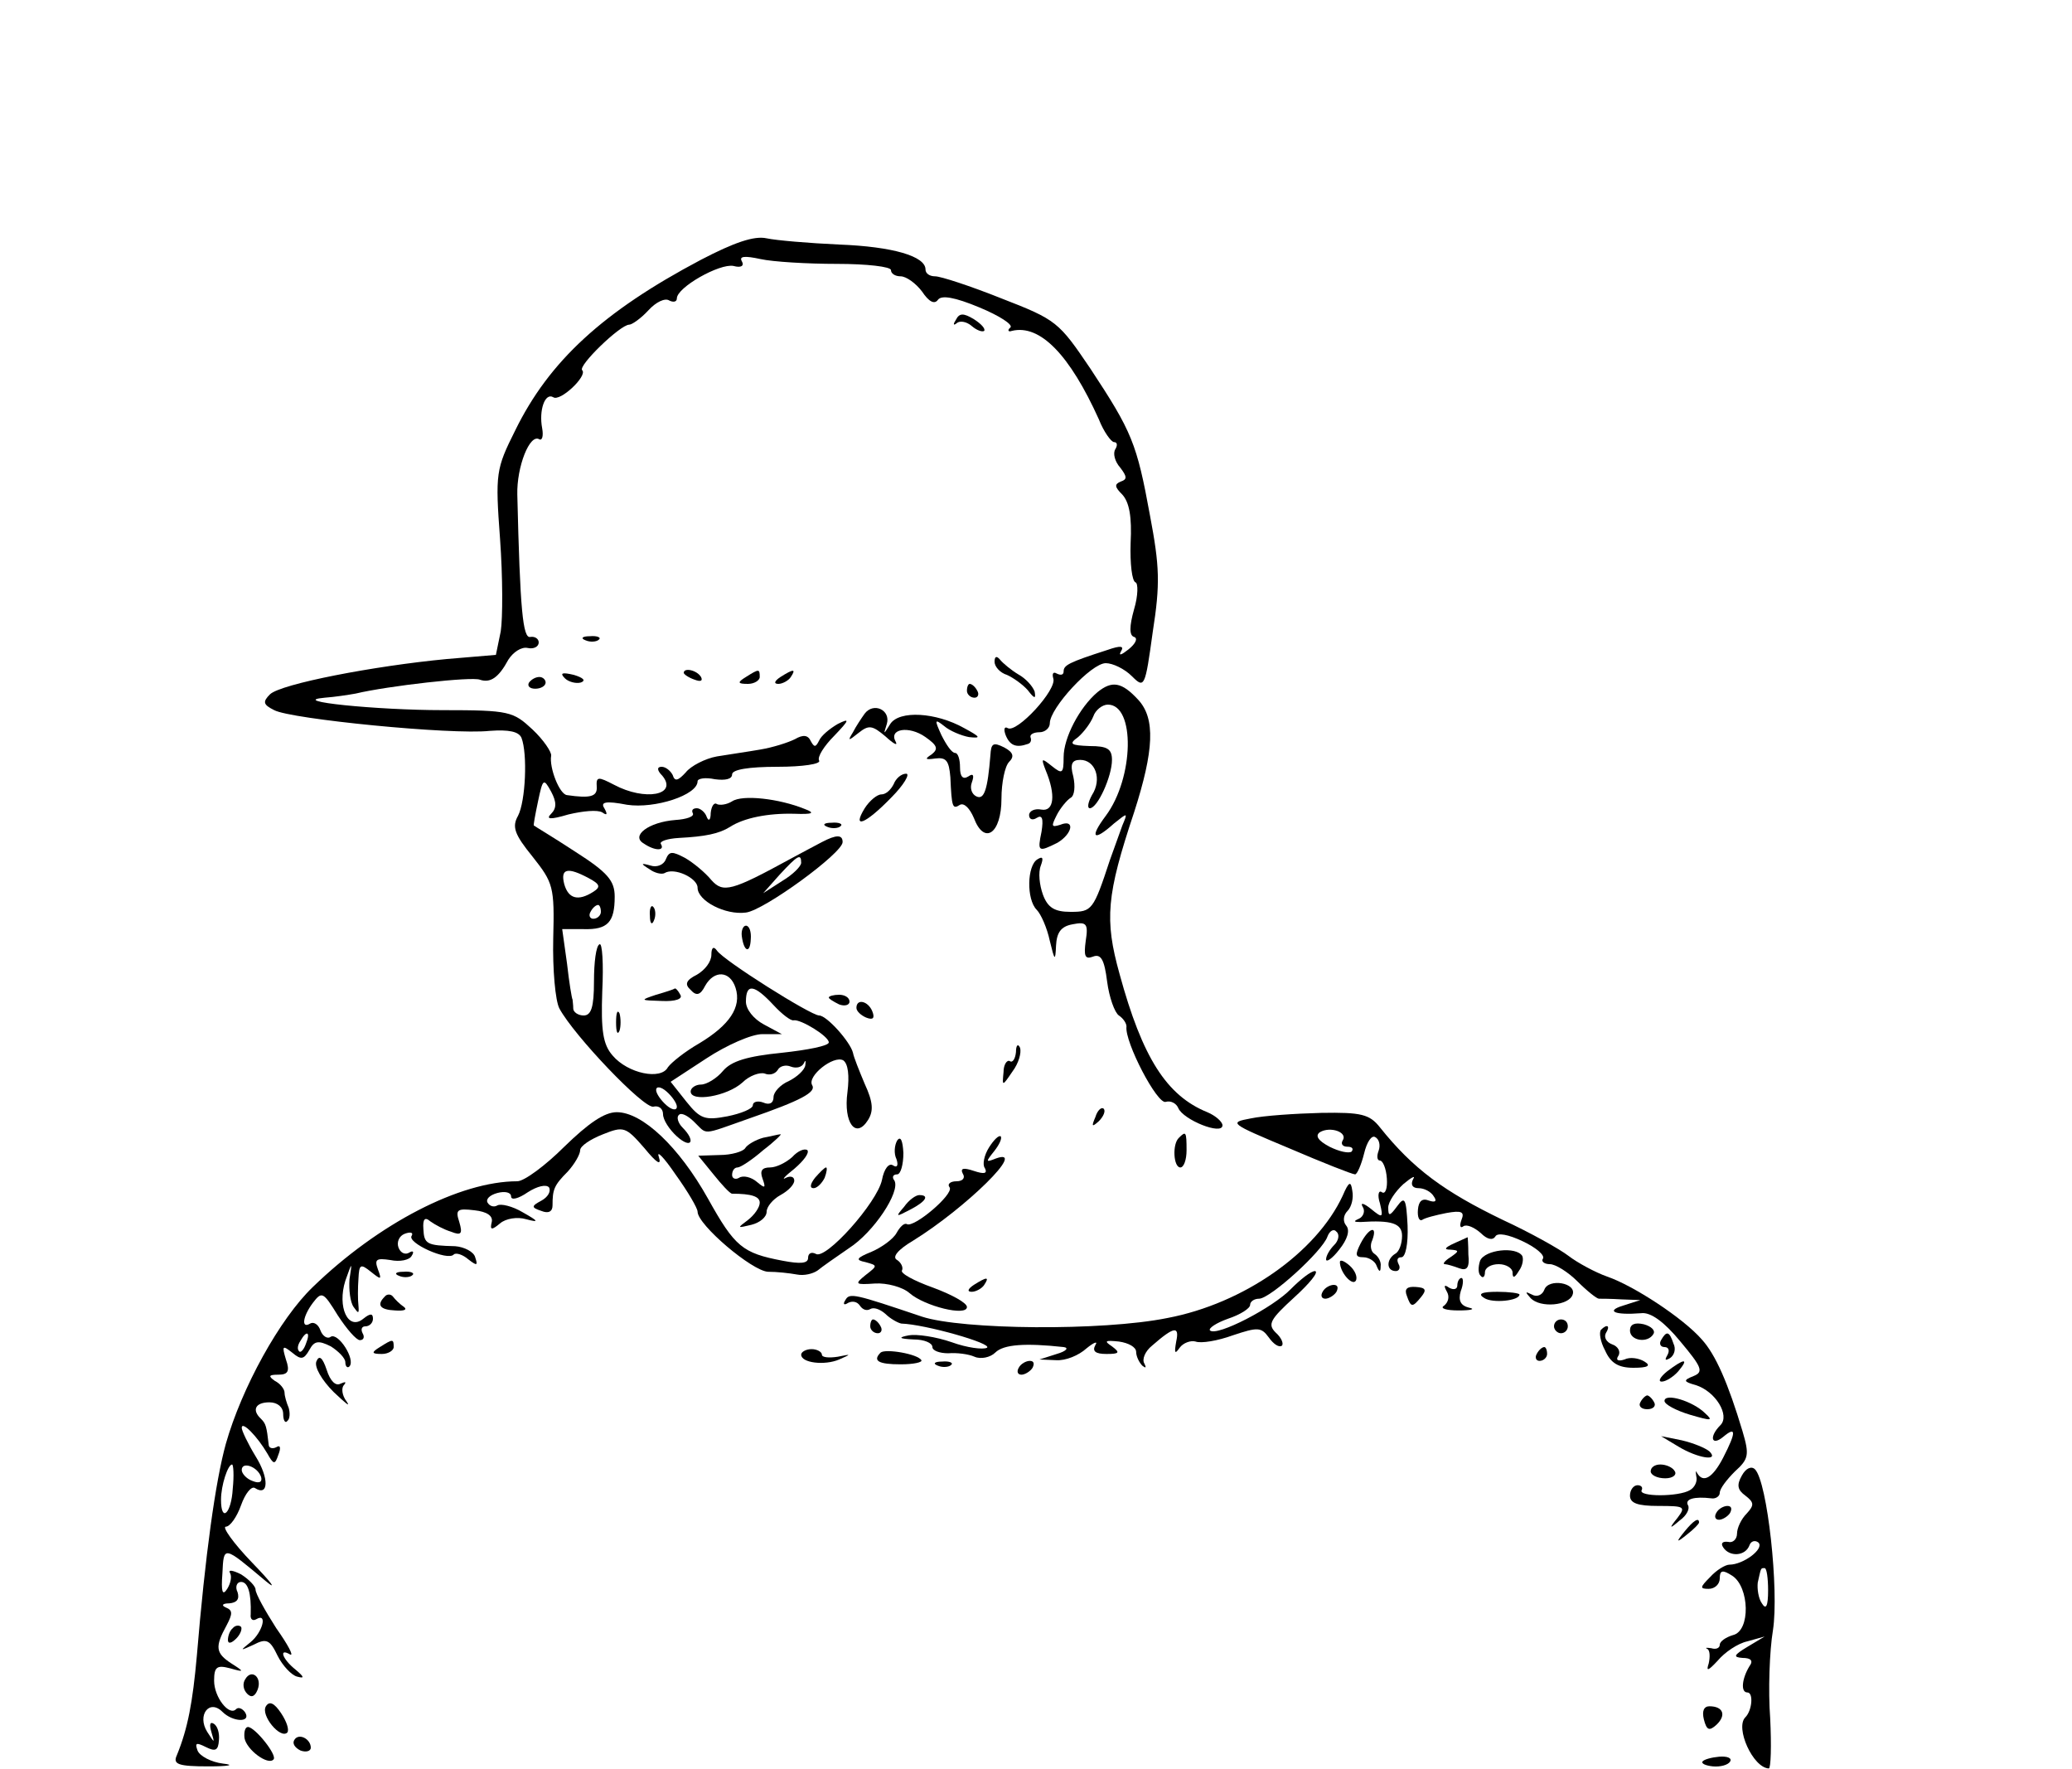
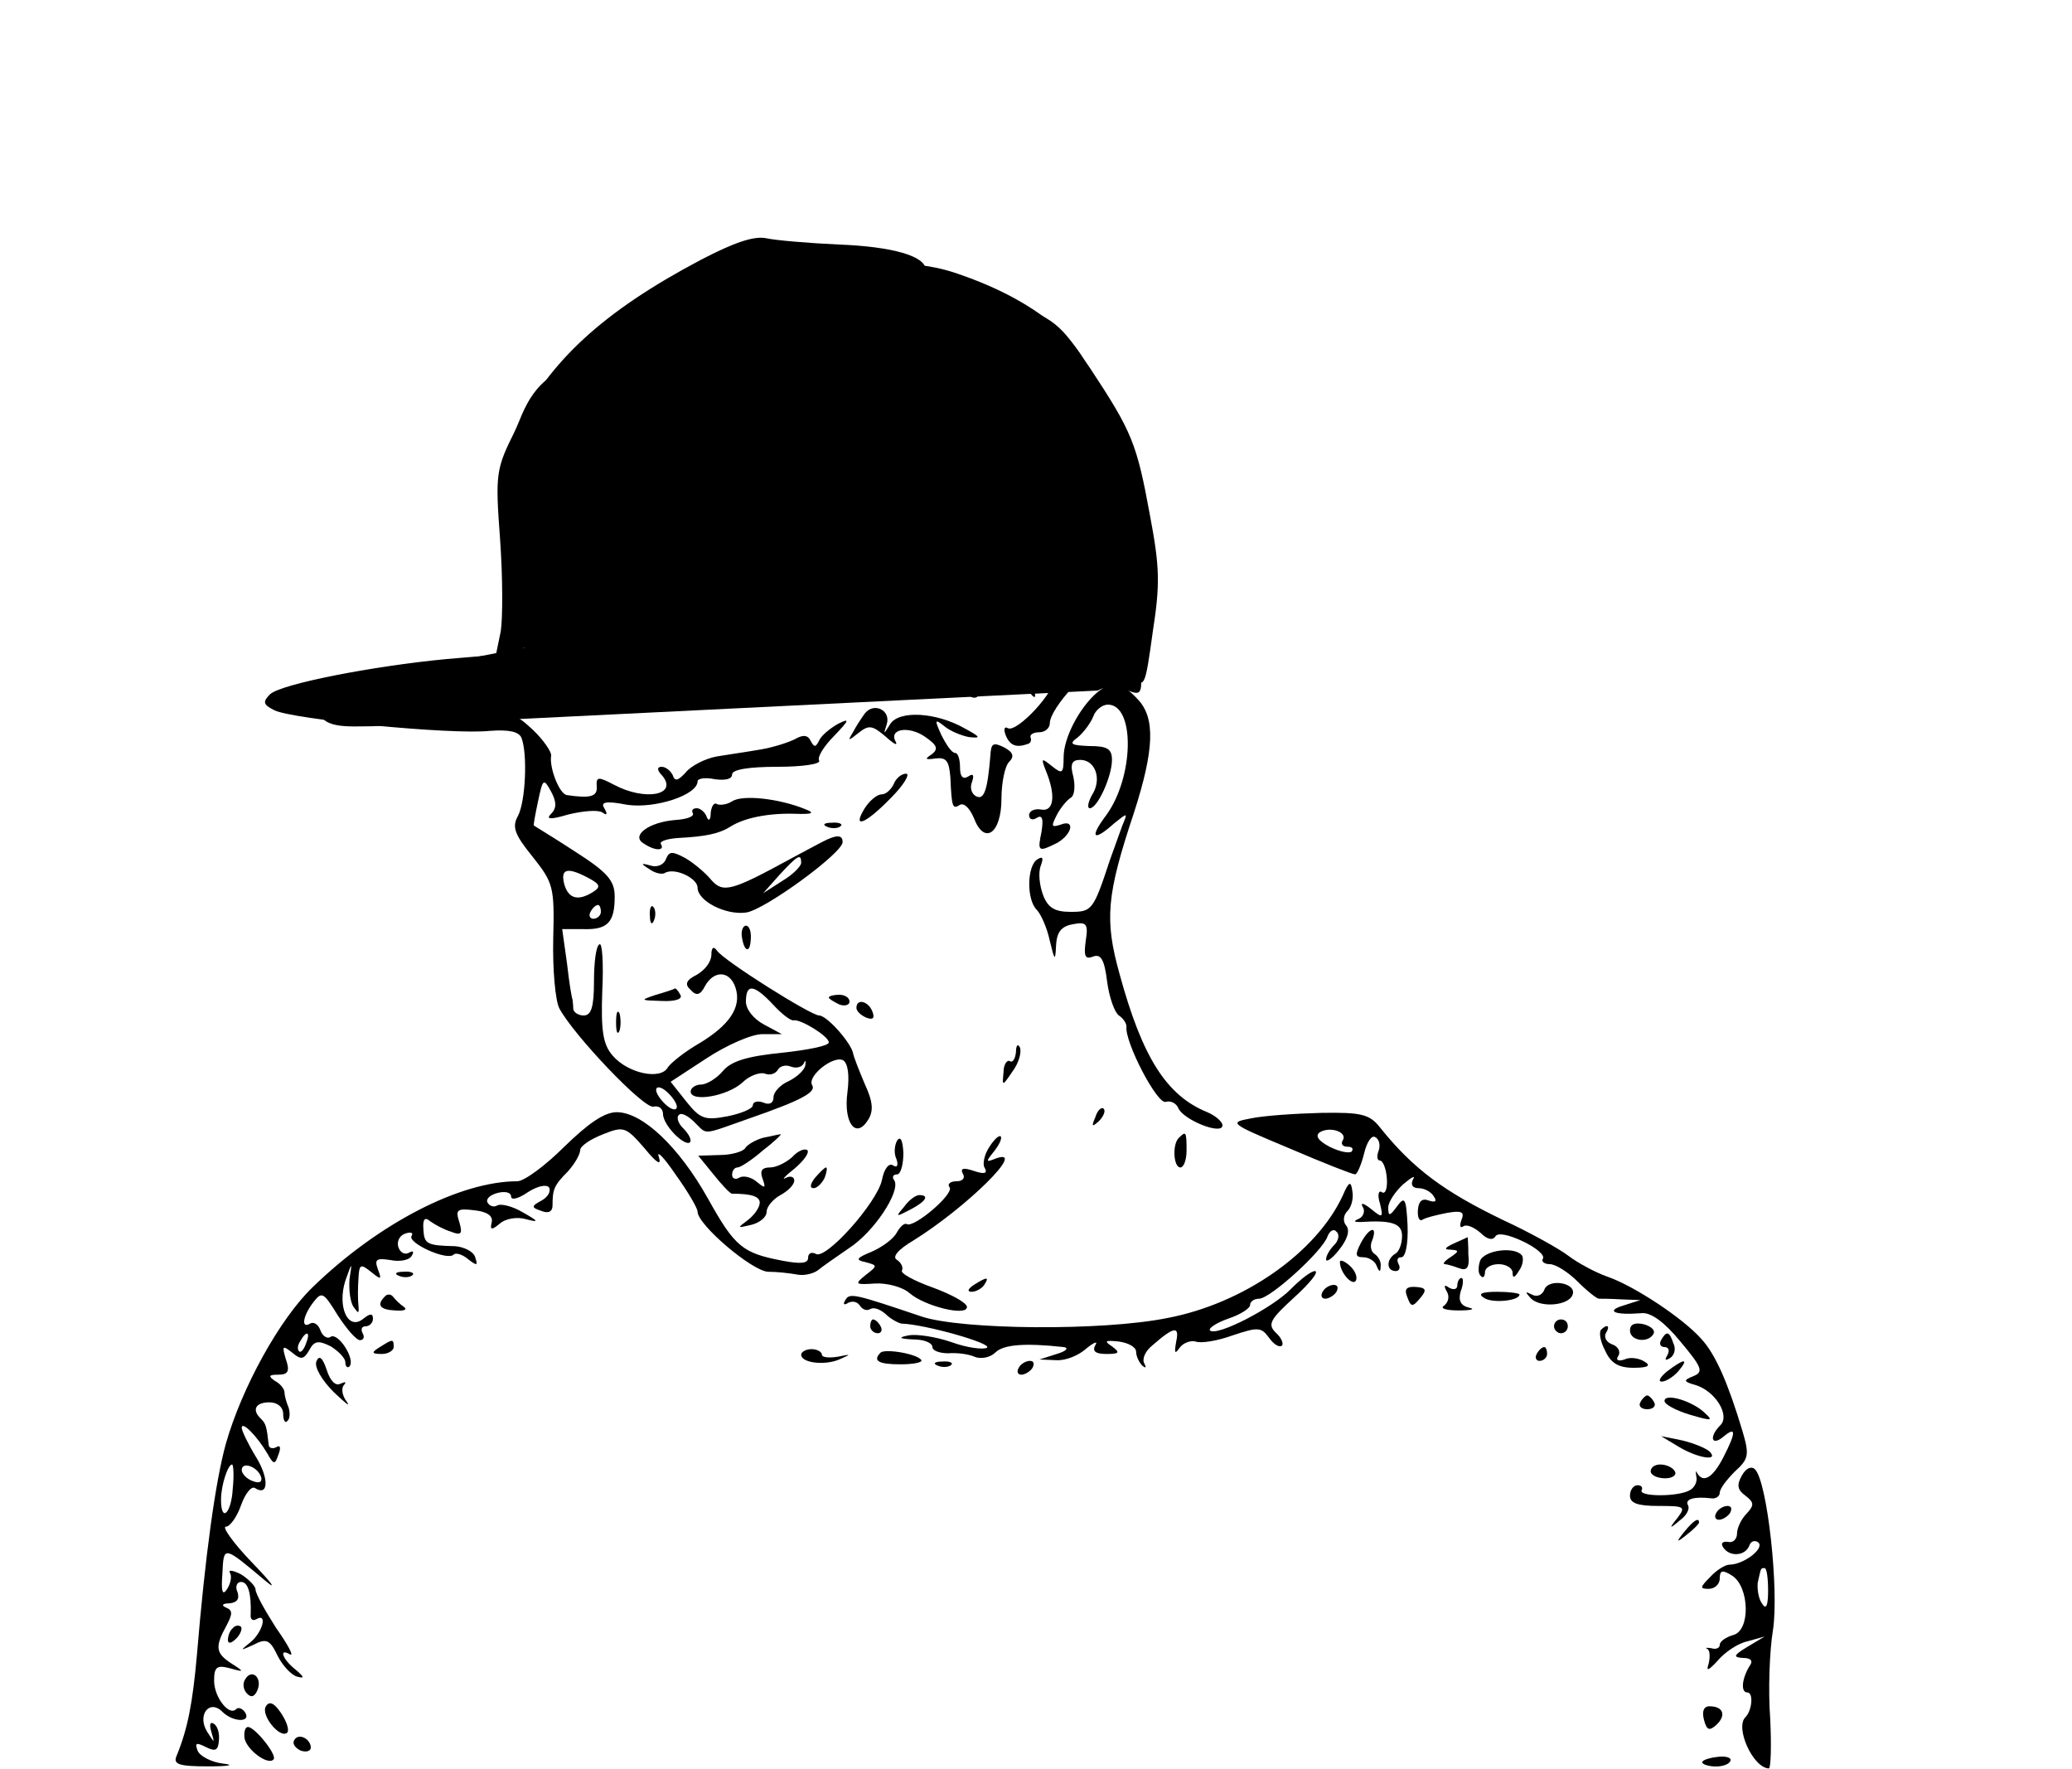
<svg xmlns="http://www.w3.org/2000/svg" xmlns:ns1="http://vectornator.io" height="100%" style="fill-rule:nonzero;clip-rule:evenodd;stroke-linecap:round;stroke-linejoin:round;" xml:space="preserve" width="100%" version="1.1" viewBox="0 0 300 256">
  <defs />
  <g id="Untitled" ns1:layerName="Untitled">
    <path d="M101.5+37.6C87.3+45.1+79.5+52.3+74.6+62.3C71.8+67.9+71.7+68.5+72.4+78C72.8+83.5+72.8+89.5+72.5+91.4L71.8+94.8L64.7+95.4C54.1+96.4+40.7+99+39.1+100.5C38+101.6+38.1+102+39.7+102.8C42.1+104.1+65.4+106.4+70.9+105.8C73.7+105.6+75.1+105.9+75.5+106.8C76.4+109.1+76.1+116+75+118.1C74.1+119.7+74.5+120.8+77.1+124C80.1+127.8+80.3+128.3+80.1+135.9C80+140.3+80.4+144.9+81+146C83.1+149.9+93.2+160.5+94.6+160.2C95.4+160+96+160.5+96+161.3C96+162.1+96.9+163.5+98+164.5C100.1+166.4+100.8+165.2+98.8+163.2C98.2+162.6+97.9+161.7+98.3+161.4C98.6+161+99.6+161.5+100.5+162.4C102.5+164.3+101.4+164.4+108.5+161.9C116+159.3+118.2+158.1+117.6+157.1C116.8+155.8+120.7+152.7+122.1+153.5C122.8+154+123+155.7+122.7+158.1C122.1+162.5+123.9+165+125.7+162.1C126.5+160.8+126.4+159.5+125.2+156.9C124.4+155+123.6+153+123.5+152.4C123.1+150.8+119.7+147+118.6+147C117.4+147+104.7+139+103.8+137.6C103.3+136.9+103+137.2+103+138.2C103+139.2+102.1+140.4+100.9+141.1C99.3+141.9+99.1+142.5+100+143.3C100.8+144.2+101.4+144.1+102.1+142.7C103.4+140.4+105.7+140.5+106.5+143C107.4+145.8+105.6+148.4+101.3+151C99.2+152.2+97.2+153.8+96.7+154.5C95.7+156.4+90.9+155.4+88.7+152.8C87.3+151.2+87+149.2+87.2+143.5C87.4+139.5+87.2+136.4+86.8+136.7C86.3+136.9+86+139.3+86+142.1C86+145.8+85.6+147+84.5+147C83.7+147+83+146.5+83+146C83+145.4+82.9+144.9+82.9+144.7C82.8+144.6+82.4+142.2+82.1+139.5L81.4+134.5L84.5+134.5C88+134.6+89+133.5+89+129.8C89+127.5+88+126.3+83.3+123.3C80.1+121.2+77.4+119.6+77.3+119.5C77.2+119.5+77.5+117.9+77.9+116C78.6+112.7+78.7+112.6+79.8+114.6C80.6+116.1+80.6+117+79.8+117.8C79+118.6+79.6+118.7+82.3+117.9C84.4+117.4+86.5+117.2+87.2+117.6C87.9+118.1+88+117.9+87.5+117C86.9+116.1+87.7+115.9+90.8+116.5C94.8+117.1+101+115.1+101+113.1C101+112.7+102.1+112.5+103.5+112.8C105+113+106+112.8+106+112.1C106+111.4+108.4+111+112.6+111C116.2+111+118.9+110.6+118.6+110.1C118.3+109.6+119.3+108+120.8+106.5C123+104.2+123.1+103.9+121.3+104.8C120.1+105.5+118.9+106.5+118.6+107.2C118.1+108.2+117.9+108.2+117.4+107.3C117+106.4+116.3+106.3+115.1+107C114.1+107.5+111.9+108.2+110.1+108.5C108.4+108.8+105.6+109.2+103.8+109.5C102.1+109.8+100+110.9+99.3+111.8C98.2+113+97.7+113.2+97.4+112.2C97.1+111.6+96.4+111+95.8+111C95.1+111+95.1+111.5+95.9+112.3C98.2+115.1+93.4+116+88.9+113.6C86.6+112.4+86.3+112.4+86.4+113.9C86.5+115.3+85.5+115.6+82.1+115.1C81+115+79.5+111.1+79.8+109.4C79.9+108.9+78.7+107.1+77.1+105.6C74.3+103+73.8+102.8+64.1+102.8C54.6+102.8+41.5+101.5+47+101C48.4+100.9+50.4+100.6+51.5+100.4C56.1+99.3+68.4+97.9+69.5+98.4C71+98.9+72.2+98.1+73.6+95.5C74.3+94.4+75.5+93.6+76.4+93.8C77.3+94+78+93.6+78+93C78+92.5+77.5+92.1+76.8+92.2C75.7+92.5+75.3+88.3+74.9+71.6C74.8+67.6+76.7+62.7+78.1+63.6C78.5+63.8+78.7+63.1+78.5+62C78+59.4+78.9+56.8+80.1+57.5C81.1+58.2+85.1+54.4+84.3+53.6C83.6+53+89.8+47+91.1+47C91.5+47+92.8+46.1+93.9+44.9C95+43.7+96.3+43.1+96.9+43.5C97.5+43.8+98+43.7+98+43.2C98+41.6+104.2+38.1+106.2+38.5C107.3+38.8+107.8+38.5+107.4+37.8C107+37.1+107.8+37+110.1+37.5C111.9+37.9+116.9+38.2+121.2+38.2C125.5+38.2+129+38.6+129+39.1C129+39.6+129.6+40+130.4+40C131.2+40+132.6+41+133.5+42.2C134.5+43.7+135.3+44.1+135.8+43.4C136.3+42.7+138.2+43+141.8+44.5C144.7+45.7+146.7+47+146.3+47.4C145.8+47.8+146+48.1+146.5+47.9C150.6+46.9+154.9+51.4+159.1+60.7C159.8+62.5+160.9+64+161.3+64C161.8+64+161.8+64.5+161.5+65C161.1+65.6+161.4+66.8+162.2+67.7C163.2+69+163.2+69.4+162.3+69.7C161.3+70.1+161.4+70.5+162.5+71.6C163.5+72.7+163.9+74.8+163.7+78.6C163.6+81.6+163.9+84.1+164.4+84.3C164.8+84.4+164.8+86.2+164.2+88.2C163.5+90.7+163.5+92+164.2+92.2C164.8+92.4+164.4+93.2+163.4+94C162.4+94.8+161.9+95+162.3+94.3C162.8+93.5+162.3+93.4+160.3+94.1C154.7+95.9+154+96.3+154+97.2C154+97.7+153.6+97.8+153+97.5C152.5+97.2+152.3+97.5+152.5+98.2C153.1+99.8+147.2+106.2+145.9+105.4C145.4+105.1+145.3+105.6+145.6+106.4C146.2+107.9+147.1+108.3+148.8+107.7C149.2+107.6+149.4+107.2+149.2+106.7C149.1+106.3+149.7+106+150.5+106C151.3+106+152+105.4+152+104.7C152+102.5+158+96+160.1+96C161.1+96+162.8+96.8+163.9+97.9C165.7+99.7+165.8+99.5+166.9+91.5C168+84.5+167.9+82+166.5+74.6C164.6+64.2+163.9+62.5+157.9+53.4C153.3+46.6+153+46.3+145+43.2C140.5+41.4+136.2+40+135.4+40C134.6+40+134+39.6+134+39C134+37.1+129.3+35.7+121.5+35.4C117.1+35.2+112.4+34.8+111+34.5C109.2+34.1+106.3+35.1+101.5+37.6ZM85.2+127.1C86.9+128+87+128.4+85.9+129.1C83.7+130.5+82.3+130.1+81.7+128C81.1+125.7+82.2+125.5+85.2+127.1ZM87+132C87+132.5+86.5+133+85.9+133C85.4+133+85.2+132.5+85.5+132C85.8+131.4+86.3+131+86.6+131C86.8+131+87+131.4+87+132ZM112+145.5C113.2+146.8+114.5+147.8+114.9+147.7C115.9+147.5+120+150+120+150.9C120+151.4+116.9+152+113.2+152.4C108.2+152.9+105.9+153.6+104.7+155C103.8+156.1+102.3+157+101.5+157C100.7+157+100+157.5+100+158C100+159.6+105.3+158.7+107.5+156.7C108.5+155.7+110+155.2+110.7+155.4C111.4+155.7+112.2+155.5+112.6+154.9C112.9+154.3+113.8+154.1+114.5+154.4C115.3+154.7+116.1+154.5+116.4+153.9C116.6+153.4+116.7+153.5+116.6+154.2C116.5+154.9+115.4+155.9+114.2+156.5C113+157+112+158.1+112+158.8C112+159.7+111.4+160+110.5+159.6C109.7+159.3+109+159.5+109+160C109+160.5+107.3+161.2+105.3+161.6C102.1+162.2+101.4+162+99.4+159.5L97.1+156.6L102.3+153.2C105.2+151.3+108.8+149.7+110.4+149.7L113.2+149.7L110.6+148.3C109.1+147.5+108+146.1+108+145C108+142.3+109.2+142.5+112+145.5ZM98+160.2C98+160.8+97.3+160.7+96.5+160C95.7+159.3+95+158.3+95+157.8C95+157.2+95.7+157.3+96.5+158C97.3+158.7+98+159.7+98+160.2Z" opacity="1" fill="#000000" />
    <path d="M138.4+46.3C138+46.9+138+47.2+138.5+46.8C138.9+46.4+139.9+46.5+140.7+47.2C141.4+47.8+142.2+48.1+142.5+47.9C142.7+47.6+142.1+46.9+141+46.2C139.5+45.3+138.9+45.3+138.4+46.3Z" opacity="1" fill="#000000" />
    <path d="M84.8+92.7C85.5+93+86.4+92.9+86.7+92.6C87.1+92.3+86.5+92+85.4+92.1C84.3+92.1+84+92.4+84.8+92.7Z" opacity="1" fill="#000000" />
    <path d="M144+95.8C144+96.5+144.8+97.4+145.8+97.7C146.7+98.1+148.1+99.1+148.8+99.9C149.8+101.2+150+101.2+149.8+100.1C149.5+99.3+148.5+98.2+147.4+97.6C146.4+97+145.2+96+144.8+95.5C144.3+94.9+144+95+144+95.8Z" opacity="1" fill="#000000" />
    <path d="M81.8+98.2C82.3+98.7+83.4+99+84.1+98.8C84.9+98.5+84.4+98.1+83.1+97.7C81.4+97.3+81+97.4+81.8+98.2Z" opacity="1" fill="#000000" />
    <path d="M99+97.4C99+97.6+99.7+98.1+100.6+98.4C101.4+98.7+101.8+98.6+101.5+98C100.9+97+99+96.6+99+97.4Z" opacity="1" fill="#000000" />
    <path d="M108+98C106.7+98.8+106.8+99+108.3+99C109.2+99+110+98.5+110+98C110+96.8+109.9+96.8+108+98Z" opacity="1" fill="#000000" />
    <path d="M113+98C112.1+98.6+112+99+112.7+99C113.3+99+114.2+98.5+114.5+98C115.3+96.8+114.9+96.8+113+98Z" opacity="1" fill="#000000" />
    <path d="M76.6+98.8C76.3+99.3+76.7+99.7+77.5+99.7C78.3+99.7+79+99.3+79+98.8C79+98.4+78.6+98+78.1+98C77.5+98+76.9+98.4+76.6+98.8Z" opacity="1" fill="#000000" />
    <path d="M140+100C140+100.5+140.5+101+141.1+101C141.6+101+141.8+100.5+141.5+100C141.2+99.4+140.7+99+140.4+99C140.2+99+140+99.4+140+100Z" opacity="1" fill="#000000" />
    <path d="M158.9+100.2C156.3+102.4+154+106.8+154+109.6C154+112+153.8+112.1+152.3+110.9C150.8+109.7+150.7+109.7+151.4+111.5C152.9+115.1+152.6+117.5+150.8+117.2C149.8+117+149+117.4+149+118C149+118.6+149.5+118.8+150.1+118.4C150.9+117.9+151.1+118.5+150.8+120.4C150.2+123.3+150.3+123.4+153.1+122C155.3+120.7+155.7+118.5+153.5+119.4C152.2+119.8+152.2+119.6+153+118C153.5+117+154.5+115.8+155+115.5C155.6+115.2+155.7+113.8+155.4+112.4C154.9+110.6+155.2+110+156.4+110C158.6+110+159.6+112.8+158.1+115.1C157.5+116.2+157.4+117+157.8+117C158.9+117+161+112.4+161+110C161+108.4+160.3+108+157.8+108C155+107.9+154.7+107.7+156.1+106.7C156.9+106+157.9+104.7+158.3+103.7C158.6+102.8+159.6+102+160.4+102C164.4+102+164.2+112.6+160.1+118.1C157.7+121.3+158.3+121.9+161.3+119.2C163.3+117.6+163.3+117.6+162.5+119.5C162.1+120.6+161.3+122.8+160.7+124.5C158.3+131.8+158.1+132+155+132C152.7+132+151.7+131.4+151+129.5C150.5+128.1+150.3+126.3+150.7+125.3C151.1+124.2+151+123.9+150.2+124.4C148.7+125.3+148.6+130.2+150.1+131.7C150.7+132.3+151.6+134.3+152+136.2C152.7+139.1+152.8+139.2+152.9+136.9C153+135+153.6+134.1+155.3+133.8C157.3+133.4+157.6+133.7+157.2+136.2C156.9+138.4+157.1+138.9+158.2+138.5C159.4+138+159.9+138.9+160.3+142.1C160.6+144.4+161.4+146.6+162+147C162.6+147.4+163.1+148.1+163.1+148.6C162.8+150.8+167.6+160+168.8+159.5C169.5+159.3+170.3+159.7+170.6+160.4C171.3+162.1+177+164.4+177+162.9C177+162.4+176+161.5+174.8+161C168.9+158.6+165.4+153.1+162.1+141C159.9+133.1+160.2+129.6+164.2+117.6C167.1+108.6+167.3+104+164.8+101.3C162.4+98.7+161+98.5+158.9+100.2Z" opacity="1" fill="#000000" />
    <path d="M125.2+103.3C124.7+104+123.9+105.2+123.5+106C122.7+107.3+122.8+107.3+124.3+106.1C125.8+104.9+126.3+105+128.2+106.6C129.4+107.7+130+108+129.7+107.4C128.6+105.5+131.6+105+134+106.7C135.7+107.9+135.9+108.4+134.9+109.2C133.8+109.9+134+110+135.4+109.8C137+109.6+137.4+110.1+137.6+112.5C137.8+116.9+137.9+117.2+139+116.5C139.6+116.2+140.4+117+141+118.4C142.5+122.4+145+120.7+145+115.6C145+113.3+145.5+110.9+146.1+110.3C146.9+109.5+146.7+108.9+145.4+108.2C143.8+107.4+143.5+107.6+143.4+109.3C143+114.3+142.5+115.8+141.4+115.3C140.7+115+140.4+114.1+140.7+113.3C141.1+112.2+140.9+111.9+140.2+112.4C139.4+112.9+139+112.4+139+111.1C139+109.9+138.7+109+138.3+109C137.8+109+137+107.8+136.3+106.4C135.3+104.2+135.3+104+136.7+105.1C137.5+105.8+139.2+106.5+140.3+106.7C142.1+106.9+142+106.7+139.6+105.4C135.5+103.1+130.2+102.8+128.9+104.8C127.9+106.4+127.9+106.4+128.4+104.8C129+102.8+126.5+101.6+125.2+103.3Z" opacity="1" fill="#000000" />
    <path d="M129.4+113.5C129+114.3+128.3+115+127.6+115C127+115+125.9+115.9+125.2+117C123.3+120.1+125.3+119.3+129+115.5C130.9+113.6+131.8+112+131.2+112C130.5+112+129.7+112.7+129.4+113.5Z" opacity="1" fill="#000000" />
    <path d="M106+116C105.2+116.5+104.2+116.6+103.8+116.4C103.4+116.1+103+116.7+102.9+117.7C102.9+118.7+102.6+119+102.3+118.2C102.1+117.6+101.4+117+100.9+117C100.3+117+100.1+117.3+100.3+117.7C100.6+118.2+99.4+118.6+97.8+118.7C93.9+119+91.3+121+93.2+122.1C94.8+123.2+96.3+123.2+95.7+122.2C95.4+121.8+96.6+121.4+98.3+121.3C102.1+121.1+104.1+120.7+105.7+119.7C107.7+118.4+111.2+117.7+115+117.8C117.7+117.9+118.1+117.7+116.5+117.1C112.8+115.6+107.5+115+106+116Z" opacity="1" fill="#000000" />
    <path d="M119.8+119.7C120.5+120+121.4+119.9+121.7+119.6C122.1+119.3+121.5+119+120.4+119.1C119.3+119.1+119+119.4+119.8+119.7Z" opacity="1" fill="#000000" />
    <path d="M119+121.9C118.2+122.3+116.2+123.4+114.5+124.3C105.9+129+104.7+129.3+103+127.4C102.1+126.3+100.4+124.9+99.2+124.2C97.3+123.2+96.9+123.2+96.4+124.4C96.1+125.2+95.1+125.6+94.2+125.3C92.8+124.9+92.7+125+94+125.8C94.8+126.4+95.8+126.6+96.2+126.4C97.6+125.5+101+127.1+101+128.5C101+130.4+105+132.5+108+132.1C110.6+131.8+122+123.5+122+121.9C122+120.8+121.1+120.8+119+121.9ZM116+124.9C116+125.4+114.8+126.6+113.3+127.5L110.5+129.3L112.9+126.6C115.5+123.8+116+123.5+116+124.9Z" opacity="1" fill="#000000" />
    <path d="M94.1+132.6C94.1+133.7+94.4+134+94.7+133.2C95+132.5+94.9+131.6+94.6+131.3C94.3+130.9+94+131.5+94.1+132.6Z" opacity="1" fill="#000000" />
    <path d="M107.4+135.5C107.7+137.8+108.6+138.1+108.7+136C108.8+134.9+108.5+134+108+134C107.6+134+107.3+134.7+107.4+135.5Z" opacity="1" fill="#000000" />
    <path d="M95+144C92.6+144.8+92.7+144.8+95.8+144.9C97.8+145+98.9+144.6+98.5+144C98.2+143.4+97.8+143+97.7+143.1C97.6+143.2+96.4+143.6+95+144Z" opacity="1" fill="#000000" />
    <path d="M120+144.4C120+144.6+120.7+145+121.5+145.4C122.3+145.7+123+145.5+123+145C123+144.4+122.3+144+121.5+144C120.7+144+120+144.2+120+144.4Z" opacity="1" fill="#000000" />
    <path d="M124+145.9C124+146.4+124.7+147+125.4+147.3C126.4+147.7+126.7+147.4+126.3+146.4C125.7+144.9+124+144.5+124+145.9Z" opacity="1" fill="#000000" />
    <path d="M89.2+148C89.2+149.4+89.4+149.9+89.7+149.2C89.9+148.6+89.9+147.4+89.7+146.7C89.4+146.1+89.2+146.6+89.2+148Z" opacity="1" fill="#000000" />
    <path d="M147.1+152.3C147+153.3+146.6+153.9+146.2+153.6C145.8+153.4+145.3+154.1+145.3+155.2C145.1+157.3+145.1+157.3+146.6+155.1C147.5+153.9+147.9+152.4+147.7+151.7C147.4+151+147.1+151.3+147.1+152.3Z" opacity="1" fill="#000000" />
    <path d="M158.6+161.7C158+163.1+158.1+163.2+159.1+162.3C159.8+161.6+160.1+160.8+159.8+160.5C159.5+160.2+158.9+160.7+158.6+161.7Z" opacity="1" fill="#000000" />
    <path d="M81.7+166C79+168.7+75.9+171+74.9+171C66.6+171+54.8+177.1+45.3+186.3C40.5+190.9+35+200.9+32.7+209C31.2+214.4+29.7+225.2+28.5+239.7C27.9+246.4+27.2+250.2+25.6+254.1C25+255.4+25.8+255.7+30.2+255.7C33.1+255.7+34.1+255.5+32.3+255.3C30.6+255.1+28.9+254.2+28.6+253.4C28.2+252.3+28.4+252.2+29.8+252.9C31.2+253.6+31.6+253.4+31.7+251.9C31.8+250.9+31.5+249.8+30.9+249.5C30.4+249.2+30.3+249.7+30.6+250.7C31.1+252.4+31.1+252.4+30+250.7C28.5+248.3+30.3+245.9+32.2+247.8C33.7+249.3+36.4+249.4+35.5+247.9C35.1+247.3+34.5+247.1+34.2+247.4C33.2+248.5+31+245.7+31+243.3C31+241.3+31.4+241+33.3+241.5C35.4+242.1+35.4+242+33.5+240.8C31.2+239.3+31.1+238.4+32.8+235.3C33.7+233.6+33.7+233.1+32.7+232.7C32+232.4+32.2+232.1+33.2+232.1C34.3+232+34.7+231.5+34.4+230.5C34+229.7+34.3+229+34.9+229C35.9+229+36.4+230.6+36.3+233.7C36.2+234.4+36.6+234.7+37.1+234.4C38.8+233.4+38+236.3+36.3+237.7C34.7+239+34.7+239+36.7+238.1C38.6+237.1+39.1+237.4+40.2+239.7C40.9+241.1+42.2+242.5+43+242.7C44.1+243+44.1+242.8+42.8+241.7C40.9+240.2+40.3+238.5+42+239.5C42.6+239.8+41.7+238.1+40+235.7C38.4+233.2+37+230.7+37+230.1C37+229.6+36+228.6+34.9+227.9C33.7+227.3+33+227.2+33.3+227.7C33.6+228.2+33.4+229.2+32.9+230C32.2+231.1+32+230.4+32.2+227.8C32.4+223.7+32.3+223.7+38.5+228.9C40.2+230.3+39.3+229.1+36.5+226.2C33.8+223.4+32.1+221+32.7+221C33.3+221+34.3+219.6+34.9+217.9C35.5+216.2+36.4+215.1+36.9+215.4C38.9+216.7+39+214+37+210.8C35.9+209+35+207.1+35+206.7C35+205.6+37.3+208+38.7+210.4C39.6+212+39.8+212.1+40.3+210.6C40.7+209.6+40.6+209.1+40+209.5C39.4+209.8+38.9+209.6+38.9+209.1C38.6+206.5+38.5+206.1+37.8+205.4C36.4+204.1+37+203+39+203C40.2+203+41+203.7+41+204.7C41+205.6+41.3+206.1+41.6+205.7C42+205.4+42+204.5+41.8+203.8C41.5+203.1+41.2+202.1+41.2+201.6C41.2+201.1+40.6+200.3+39.8+199.9C38.8+199.2+38.9+199+40.3+199C41.7+199+42+198.5+41.4+196.8C40.8+194.8+40.9+194.7+42.3+195.8C43.6+196.9+44+196.8+44.8+195.4C45.5+194.1+46.1+194+47.9+194.9C49+195.6+50+196.6+50+197.2C50+197.8+50.3+198.1+50.6+197.8C51.5+196.8+49+192.9+47.9+193.5C47.4+193.9+46.7+193.4+46.4+192.6C46.1+191.7+45.4+191.3+44.9+191.6C43.6+192.4+43.8+190.6+45.3+188.6C46.6+186.9+46.8+187+48.9+190.4C50.2+192.4+51.6+194+52.1+194C52.7+194+52.8+193.5+52.5+193C52.2+192.4+52.4+192+52.9+192C53.5+192+54+191.5+54+190.9C54+190.1+53.6+190.1+52.6+190.9C50.4+192.7+48.8+189.2+50+185.4C51+182.6+51+182.6+50.6+185.2C50.5+186.7+50.7+188.5+51.2+189.2C51.9+190.2+52+190.2+51.9+189C51.8+188.2+51.8+186.4+51.9+185.1C52+183+52.2+182.9+53.7+184.1C55.2+185.3+55.3+185.3+54.7+183.7C54.2+182.3+54.5+182.1+56.5+182.4C57.9+182.7+59.3+182.4+59.6+181.8C60+181.2+59.8+181+59.3+181.3C58.7+181.7+58+181.4+57.7+180.6C57.4+179.8+57.8+178.9+58.6+178.6C59.4+178.3+59.9+178.4+59.6+178.9C58.9+179.9+64.8+182.6+65.7+181.6C66+181.3+67+181.6+67.8+182.3C69.1+183.3+69.2+183.2+68.8+182C68.6+181.2+67.2+180.5+65.9+180.4C61.8+180.3+61.4+180.1+61.3+177.9C61.2+176.5+61.5+176.1+62.3+176.8C63+177.3+64.3+178+65.3+178.3C66.8+178.9+67+178.6+66.5+176.9C65.9+175.1+66.2+174.9+68.7+175.2C70.5+175.4+71.4+176+71.2+176.9C70.9+178.1+71.2+178.1+72.4+177.1C73.2+176.4+74.9+176.1+76.2+176.5C78.1+177+78+176.8+75.7+175.5C74.2+174.6+72.5+174.2+72+174.5C71.5+174.8+70.9+174.6+70.6+174.1C70.3+173.6+70.9+173+72+172.7C73.1+172.4+74+172.6+74+173.2C74+173.8+75.1+173.5+76.4+172.6C77.8+171.7+79.1+171.4+79.5+171.9C79.8+172.5+79.3+173.3+78.4+173.8C76.9+174.6+76.9+174.8+78.4+175.3C79.4+175.7+80+175.4+80+174.5C80+172.2+80.2+171.6+82.2+169.6C83.2+168.5+84+167.1+84+166.5C84+165.9+85.5+164.9+87.3+164.2C90.3+163+90.6+163.1+93.3+166.2C95.1+168.4+95.8+168.8+95.4+167.5C95+166.4+96.1+167.5+97.8+170C99.6+172.5+101+174.9+101+175.4C101+177.3+108.9+184+111.2+184.1C112.5+184.1+114.3+184.3+115.4+184.5C116.4+184.7+117.7+184.4+118.4+183.9C119+183.4+121+182+122.9+180.7C126.5+178.4+130.4+172.5+129.5+170.9C129.1+170.4+129.3+170+129.9+170C130.4+170+130.8+168.6+130.8+166.9C130.7+165.1+130.4+164.4+129.9+165.1C129.5+165.8+129.4+167+129.8+167.8C130.1+168.7+129.9+169.1+129.3+168.7C128.7+168.3+128+169.2+127.7+170.8C127+174.1+119.5+182.5+118.1+181.5C117.5+181.2+117+181.4+117+182.1C117+182.9+115.9+183+113.3+182.5C107.5+181.4+106.4+180.5+102.5+173.5C98.3+166+93+161+89.3+161C87.5+161+85.2+162.6+81.7+166ZM44.3+194.5C44+195.4+43.5+195.9+43.3+195.6C43+195.3+43.1+194.7+43.5+194.1C44.4+192.5+45+192.8+44.3+194.5ZM33.7+215.5C33.5+219.1+32+220.5+32+217.1C32+215+33+212+33.6+212C33.8+212+33.9+213.6+33.7+215.5ZM37.8+213.8C38+214.5+37.6+214.8+36.6+214.4C35.7+214.1+35+213.3+35+212.8C35+211.5+37.3+212.3+37.8+213.8Z" opacity="1" fill="#000000" />
    <path d="M181.1+161.9C177.9+162.5+178+162.6+186.6+166.2C191.5+168.3+195.8+170+196.2+170C196.5+170+197.1+168.6+197.5+167C197.9+165.3+198.6+164.3+199.1+164.6C199.7+164.9+199.9+165.8+199.6+166.6C199.3+167.4+199.4+168+199.8+168C200.2+168+200.7+169.1+200.8+170.6C200.9+172+200.6+172.9+200.1+172.6C199.6+172.2+199.4+173+199.8+174.2C200.3+176.3+200.2+176.4+198.5+175C197.5+174.2+196.9+174+197.3+174.7C197.7+175.3+197.4+176.1+196.8+176.4C195.9+176.8+196+176.9+197+176.9C201.5+176.6+203+177.1+203+178.9C203+180+202.6+181.2+202+181.5C200.7+182.3+200.7+184+202.1+184C202.6+184+202.8+183.5+202.5+183C202.2+182.4+202.3+182+202.9+182C203.5+182+203.9+180.1+203.8+177.4C203.6+173.5+203.4+173.1+202.3+174.6C201.2+176.1+201+176.1+201+174.8C201+174+202+172.5+203.2+171.4C204.4+170.4+205+170.1+204.6+170.7C204.2+171.5+204.5+172+205.4+172C206.2+172+207.2+172.5+207.6+173.2C208.1+173.9+207.8+174.1+206.9+173.8C205.9+173.4+205.4+173.9+205.3+175.1C205.2+176.2+205.5+176.8+205.9+176.6C206.3+176.3+207.9+175.9+209.4+175.6C211.6+175.2+212.1+175.4+211.6+176.6C211.3+177.4+211.4+177.9+211.9+177.5C212.4+177.2+213.5+177.7+214.4+178.5C215.3+179.4+216.1+179.6+216.5+179C216.8+178.4+218.4+178.7+220.5+179.7C222.4+180.6+223.7+181.7+223.4+182.2C223.1+182.6+223.6+183+224.4+183C225.2+183+227+184.1+228.4+185.5C229.8+186.9+231.2+188+231.5+188C231.8+188+233.2+188+234.8+188.1L237.5+188.2L235+189C232.4+189.8+233.8+190.4+237.6+190.1C239+189.9+241+191.4+243.3+194.2C246.4+197.9+246.7+198.6+245.2+199.2C243.7+199.8+243.7+200+245.5+200.5C248.4+201.4+250.5+204.9+249.1+206.3C247.4+208+247.8+209.4+249.5+208C251.4+206.4+251.4+207.3+249.5+211C248+213.9+246.6+214.8+245.7+213.2C245.5+212.8+245.5+213+245.6+213.7C245.8+214.4+245.4+215.3+244.7+215.7C243.1+216.7+237.1+216.7+237.7+215.7C237.9+215.3+237.6+215+237.1+215C236.5+215+236+215.7+236+216.5C236+217.6+237.1+218+240.1+218C243.9+218+244.1+218.1+242.9+219.7C241.6+221.3+241.7+221.4+243.2+220.1C244.2+219.4+244.7+218.4+244.4+217.9C243.9+217+245.3+216.6+247.8+216.9C248.4+217+249+216.6+249+216.1C249+215.5+250+214.2+251.2+213C253.2+211.2+253.3+210.6+252.3+207.2C250.2+200.2+248.4+196.1+246.4+193.9C243.7+190.8+236.5+186.1+232.7+184.8C231+184.2+228.4+182.8+227.1+181.8C225.8+180.8+221.5+178.4+217.6+176.6C209.1+172.5+204.6+169.2+199.8+163.2C198.3+161.3+197.1+161+191.3+161.1C187.5+161.2+183+161.5+181.1+161.9ZM194.4+165.1C194.1+165.6+194.4+166+195.1+166C195.8+166+196+166.3+195.7+166.7C195.3+167+193.9+166.7+192.5+166C190.8+165.1+190.4+164.4+191.1+163.9C192.6+163+195.2+163.9+194.4+165.1Z" opacity="1" fill="#000000" />
    <path d="M110.5+164.7C109.4+165+108.2+165.7+107.9+166.2C107.6+166.7+105.9+167.2+104.2+167.2L101.1+167.3L103.3+170C104.5+171.5+105.7+172.8+106+172.8C108.8+172.8+110+173.2+110+174.1C110+174.8+109.2+175.9+108.3+176.6C106.7+177.8+106.7+177.8+108.8+177.3C110+177+111+176.2+111+175.4C111+174.7+111.9+173.6+113+173C114.1+172.4+115+171.5+115+170.9C115+170.3+114.4+170.2+113.8+170.5C113.1+170.9+113.6+170.3+115+169.2C116.4+168+117.2+166.9+116.9+166.5C116.5+166.2+115.5+166.6+114.7+167.5C113.8+168.3+112.4+169+111.5+169C110.3+169+110+169.5+110.4+170.6C110.9+172+110.8+172.1+109.6+171.1C108.8+170.4+107.6+170.1+107+170.5C106.5+170.8+106+170.6+106+170.1C106+169.5+106.3+169+106.8+169C107.2+169+108.9+167.9+110.5+166.5C112.2+165.2+113.3+164.1+113+164.2C112.7+164.2+111.6+164.5+110.5+164.7Z" opacity="1" fill="#000000" />
    <path d="M143.2+166.1C142.5+167.2+142.2+168.6+142.6+169.1C143+169.9+142.5+170+141+169.5C139.5+169+139+169.1+139.4+169.9C139.8+170.5+139.4+171+138.5+171C137.6+171+137.1+171.4+137.5+171.9C138.1+172.9+132.3+177.8+131.3+177.2C130.9+177+130.3+177.6+129.8+178.5C129.3+179.4+127.6+180.6+126.2+181.2C124+182.1+123.8+182.4+125.3+182.7C127.1+183.2+127.1+183.2+125.3+184.6C123.7+185.9+123.8+186+126.7+185.8C128.4+185.7+130.7+186.3+131.7+187.2C133.9+189.1+140+190.6+140+189.2C140+188.6+137.8+187.4+135.1+186.4C132.3+185.4+130.3+184.3+130.6+183.9C130.8+183.5+130.5+182.8+129.9+182.4C129.1+182+130+180.9+132.2+179.6C139.8+174.9+148.9+166+144.2+167.7C142.7+168.3+142.7+168.2+143.9+166.7C144.7+165.7+145.1+164.8+144.9+164.5C144.6+164.3+143.9+165+143.2+166.1Z" opacity="1" fill="#000000" />
    <path d="M170.7+164.7C169.7+165.6+169.9+169+170.9+169C171.4+169+171.8+167.9+171.8+166.5C171.8+163.8+171.7+163.7+170.7+164.7Z" opacity="1" fill="#000000" />
    <path d="M118+170.5C117.3+171.4+117.2+172+117.8+172C118.3+172+119+171.3+119.4+170.5C119.7+169.7+119.8+169+119.6+169C119.4+169+118.7+169.7+118+170.5Z" opacity="1" fill="#000000" />
    <path d="M194.4+173.1C190.6+181.3+180.1+188.7+169+190.8C159.6+192.7+139.3+192.5+133.5+190.6C123.7+187.3+123+187.1+122.4+188.2C122+188.8+122.2+189+122.8+188.6C123.4+188.3+124.1+188.4+124.5+189C124.9+189.6+125.5+189.8+126+189.5C126.5+189.2+127.4+189.5+128.2+190.2C128.9+190.9+130+191.5+130.5+191.6C133.9+191.7+143.8+194.5+142.9+195.1C142.3+195.4+140+195.1+137.8+194.3C135.5+193.5+132.7+193.1+131.6+193.3C130+193.6+130.1+193.8+132.3+193.9C133.8+193.9+135+194.4+135+195C135+195.5+136+195.9+137.3+195.9C138.5+195.8+140.2+196+141.1+196.4C142+196.8+143.4+196.5+144.1+195.8C145.3+194.6+148.5+194.4+154+195C154.8+195.1+154.4+195.6+153+196L150.5+196.8L152.9+196.9C154.3+197+156.2+196.2+157.3+195.2C158.4+194.3+159+194.1+158.6+194.7C158.1+195.6+158.6+196+160.2+196C162.1+196+162.2+195.8+161+194.9C159.8+194.1+160+194+162+194.2C163.4+194.4+164.5+195+164.5+195.7C164.5+196.3+164.9+197.2+165.4+197.7C165.9+198.1+166+198+165.7+197.4C165.3+196.8+165.8+195.6+166.8+194.8C170+192+170.8+191.9+170.3+194.2C170+195.9+170.1+196.1+170.8+195.1C171.3+194.4+172.4+194+173.1+194.2C173.9+194.5+176.3+194.1+178.5+193.3C182.1+192.1+182.6+192.1+183.7+193.6C184.4+194.6+185.2+195.1+185.6+194.8C185.9+194.5+185.5+193.6+184.7+192.9C183.5+191.7+183.9+191+187.4+187.8C189.6+185.8+191+184.1+190.4+184C189.8+184+188.3+185.2+186.9+186.6C184.3+189.3+176.2+193.5+175.2+192.6C174.9+192.3+176.1+191.5+177.8+190.9C179.6+190.3+181+189.4+181+188.9C181+188.4+181.6+188+182.3+188C183.9+188+191.5+181.1+192.2+179C192.5+178.2+193.1+177.8+193.5+178.3C194+178.7+193.8+179.6+193.2+180.2C192.5+180.9+192+181.8+192+182.3C192+182.8+192.9+182.2+193.9+180.9C195.1+179.4+195.5+178.1+194.9+177.4C194.4+176.8+194.5+175.9+195.1+175.3C195.7+174.7+196+173.4+195.8+172.4C195.6+170.9+195.3+171+194.4+173.1Z" opacity="1" fill="#000000" />
    <path d="M130.9+174.7C129.6+176.2+129.7+176.2+131.8+175.1C134.1+173.9+134.6+173+133.1+173C132.6+173+131.6+173.7+130.9+174.7Z" opacity="1" fill="#000000" />
    <path d="M197+180C196.2+181.6+196.2+182+197.4+182C198.2+182+199.1+182.6+199.3+183.2C199.7+184.2+199.9+184.2+199.9+183.3C200+182.7+199.6+181.9+199+181.5C198.5+181.2+198.3+180.3+198.7+179.5C199.5+177.3+198.2+177.7+197+180Z" opacity="1" fill="#000000" />
    <path d="M210.5+180C209.2+180.6+209+180.9+210+180.9C211.3+181+211.3+181.1+210+182C209.2+182.5+208.8+183+209.2+183C209.5+183+210.5+183.3+211.3+183.6C212.4+184+212.8+183.5+212.6+181.6C212.6+180.2+212.5+179+212.5+179.1C212.5+179.1+211.6+179.5+210.5+180Z" opacity="1" fill="#000000" />
    <path d="M214.3+182.5C214+183.4+214+184.4+214.4+184.7C214.7+185.1+215+184.8+215+184.2C215+183.5+215.9+183+217+183C218.1+183+219+183.6+219+184.2C219+185.1+219.3+185+219.9+184C220.5+183.2+220.6+182.2+220.4+181.8C219.5+180.4+215+180.9+214.3+182.5Z" opacity="1" fill="#000000" />
    <path d="M194+182.7C194+184.2+195.8+186.2+196.3+185.4C196.6+184.9+196.2+183.9+195.4+183.2C194.6+182.5+194+182.3+194+182.7Z" opacity="1" fill="#000000" />
    <path d="M57.8+184.7C58.5+185+59.4+184.9+59.7+184.6C60.1+184.3+59.5+184+58.4+184.1C57.3+184.1+57+184.4+57.8+184.7Z" opacity="1" fill="#000000" />
    <path d="M141+186C140.1+186.6+140+187+140.7+187C141.3+187+142.2+186.5+142.5+186C143.3+184.8+142.9+184.8+141+186Z" opacity="1" fill="#000000" />
    <path d="M211+186.1C211+186.6+210.5+186.8+209.8+186.4C209.1+185.9+209+186.1+209.5+187C209.9+187.7+209.7+188.5+209.1+189C208.4+189.4+209.4+189.7+211.2+189.7C213+189.7+213.7+189.5+212.7+189.3C211.5+189+211.1+188.3+211.5+186.9C211.9+185.9+211.9+185+211.6+185C211.3+185+211+185.5+211+186.1Z" opacity="1" fill="#000000" />
    <path d="M223.6+186.7C223.3+187.5+222.5+187.8+221.8+187.4C220.8+186.9+220.8+187+221.6+187.9C223+189.4+227.2+189+227.7+187.4C228.3+185.7+224.2+185+223.6+186.7Z" opacity="1" fill="#000000" />
    <path d="M191.5+187C191.2+187.5+191.3+188+191.9+188C192.4+188+193.2+187.5+193.5+187C193.8+186.4+193.7+186+193.1+186C192.6+186+191.8+186.4+191.5+187Z" opacity="1" fill="#000000" />
    <path d="M203.7+187.6C204.3+189.3+204.5+189.3+205.8+187.7C206.6+186.7+206.4+186.4+205+186.3C203.7+186.2+203.3+186.6+203.7+187.6Z" opacity="1" fill="#000000" />
    <path d="M55.7+187.7C54.5+188.9+55+189.6+57.2+189.7C58.5+189.8+59+189.6+58.5+189.2C57.9+188.8+57.2+188.1+56.9+187.7C56.6+187.3+56+187.3+55.7+187.7Z" opacity="1" fill="#000000" />
    <path d="M214.9+187.9C216.1+188.7+220+188.3+220+187.4C220+187.2+218.5+187+216.8+187C214.5+187+213.9+187.3+214.9+187.9Z" opacity="1" fill="#000000" />
    <path d="M126+192C126+192.5+126.5+193+127.1+193C127.6+193+127.8+192.5+127.5+192C127.2+191.4+126.7+191+126.4+191C126.2+191+126+191.4+126+192Z" opacity="1" fill="#000000" />
    <path d="M225+192C225+192.5+225.5+193+226+193C226.6+193+227+192.5+227+192C227+191.4+226.6+191+226+191C225.5+191+225+191.4+225+192Z" opacity="1" fill="#000000" />
    <path d="M236+192.6C236+194.1+238.6+194.5+239.4+193.1C239.7+192.6+239.1+192+238+191.7C236.7+191.4+236+191.7+236+192.6Z" opacity="1" fill="#000000" />
    <path d="M231.8+192.5C231.5+192.9+231.7+194.2+232.4+195.5C233.2+197.3+234.3+198+236.5+198C238.6+198+239.1+197.7+238.1+197.1C237.3+196.6+236+196.4+235.2+196.8C234.3+197.1+233.9+196.9+234.3+196.3C234.7+195.7+234.3+194.9+233.4+194.6C232.6+194.3+232.2+193.6+232.5+193C233.2+191.9+232.7+191.6+231.8+192.5Z" opacity="1" fill="#000000" />
    <path d="M240.5+194C240.2+194.5+240.4+195+241+195C241.6+195+241.8+195.5+241.4+196.2C241+196.9+241.1+197+241.8+196.6C242.4+196.2+242.7+195.3+242.3+194.5C241.7+192.7+241.3+192.6+240.5+194Z" opacity="1" fill="#000000" />
    <path d="M55+195C53.7+195.8+53.8+196+55.3+196C56.2+196+57+195.5+57+195C57+193.8+56.9+193.8+55+195Z" opacity="1" fill="#000000" />
    <path d="M116+196.1C116+197.3+119.4+197.7+121.5+196.8C123.3+196+123.3+196+121.3+196.4C120+196.6+119+196.5+119+196.1C119+195.7+118.3+195.3+117.5+195.3C116.7+195.3+116+195.7+116+196.1Z" opacity="1" fill="#000000" />
    <path d="M127.5+195.8C126.3+197+127.2+197.5+130.4+197.5C132.3+197.5+133.6+197.2+133.4+196.9C132.9+196+128.2+195.2+127.5+195.8Z" opacity="1" fill="#000000" />
    <path d="M222.5+196C222.2+196.5+222.4+197+222.9+197C223.5+197+224+196.5+224+196C224+195.4+223.8+195+223.6+195C223.3+195+222.8+195.4+222.5+196Z" opacity="1" fill="#000000" />
    <path d="M45.8+197.1C45.5+197.9+46.6+199.8+48.3+201.5C50+203.1+50.8+203.8+50.2+202.9C49.5+202+49.4+200.9+49.8+200.5C50.2+200+50+200+49.3+200.3C48.6+200.7+47.8+199.9+47.3+198.3C46.7+196.5+46.2+196.1+45.8+197.1Z" opacity="1" fill="#000000" />
    <path d="M135.8+197.7C136.5+198+137.4+197.9+137.7+197.6C138.1+197.3+137.5+197+136.4+197.1C135.3+197.1+135+197.4+135.8+197.7Z" opacity="1" fill="#000000" />
    <path d="M147.5+198C147.2+198.5+147.3+199+147.9+199C148.4+199+149.2+198.5+149.5+198C149.8+197.4+149.7+197+149.1+197C148.6+197+147.8+197.4+147.5+198Z" opacity="1" fill="#000000" />
    <path d="M241.4+198.5C240.4+199.3+240+200+240.6+200C241.2+200+242.3+199.3+243+198.5C244.6+196.6+243.9+196.6+241.4+198.5Z" opacity="1" fill="#000000" />
    <path d="M237.5+203C237.2+203.5+237.6+204+238.5+204C239.4+204+239.8+203.5+239.5+203C239.2+202.4+238.7+202+238.5+202C238.3+202+237.8+202.4+237.5+203Z" opacity="1" fill="#000000" />
    <path d="M241+202.8C241+203.3+242.7+204.2+244.7+204.8C247.8+205.7+248.1+205.7+246.9+204.6C245.1+202.8+241+201.6+241+202.8Z" opacity="1" fill="#000000" />
    <path d="M243+209.4C245.8+211.1+249+211.6+247.5+210.1C246.9+209.6+245.2+208.9+243.5+208.5L240.5+207.9L243+209.4Z" opacity="1" fill="#000000" />
    <path d="M239+213C239+213.5+239.9+214+241.1+214C242.2+214+242.8+213.5+242.5+213C242.2+212.4+241.2+212+240.4+212C239.6+212+239+212.4+239+213Z" opacity="1" fill="#000000" />
    <path d="M252.2+213.6C251.4+215+251.6+215.7+252.7+216.5C254+217.5+254+217.9+252.9+219.1C252.1+219.9+251.5+221.2+251.5+222C251.5+222.8+250.9+223.4+250.2+223.2C249.4+223.1+249.1+223.4+249.5+224C250.4+225.4+252.7+225.3+253.3+223.7C253.5+223.1+254.1+222.9+254.6+223.3C255.5+224.2+252.4+226.5+250.4+226.5C249.8+226.5+248.5+227.3+247.6+228.3C246.1+229.8+246.1+230+247.4+230C248.3+230+249+229.3+249+228.5C249+227.3+249.4+227.2+250.8+228.1C253.3+229.7+253.5+236.1+250.9+236.7C249.9+237+249+237.6+249+238.1C249+238.6+248.4+238.8+247.8+238.6C247.1+238.5+246.8+238.5+247.2+238.7C247.6+238.9+247.6+239.9+247.4+240.8C247+242+247.3+241.9+248.7+240.4C249.7+239.2+251.6+237.9+253+237.6L255.5+236.9L253+238.4C251+239.6+250.9+239.9+252.3+240C253.5+240+253.9+240.4+253.3+241.2C252.2+243+252+245+253+245C253.9+245+253.7+247.6+252.7+248.6C251.2+250.1+253.8+255.9+256.1+256C256.4+256+256.5+252.7+256.3+248.7C256+244.8+256.2+239+256.7+236C257.6+230.2+255.9+214.5+254.1+212.7C253.6+212.2+252.8+212.5+252.2+213.6ZM256+230.2C256+232.5+255.7+233.1+255.1+232.1C254.6+231.4+254.4+230+254.5+229.1C255+226.9+254.9+227+255.5+227C255.8+227+256+228.5+256+230.2Z" opacity="1" fill="#000000" />
    <path d="M248.5+219C248.2+219.5+248.3+220+248.9+220C249.4+220+250.2+219.5+250.5+219C250.8+218.4+250.7+218+250.1+218C249.6+218+248.8+218.4+248.5+219Z" opacity="1" fill="#000000" />
    <path d="M243.9+221.7C242.6+223.3+242.7+223.4+244.3+222.1C245.2+221.4+246+220.6+246+220.4C246+219.6+245.2+220.1+243.9+221.7Z" opacity="1" fill="#000000" />
    <path d="M33.7+235.7C33.3+236+33+236.8+33+237.4C33+238+33.5+237.9+34.2+237.2C34.8+236.6+35.1+235.8+34.9+235.5C34.6+235.2+34+235.3+33.7+235.7Z" opacity="1" fill="#000000" />
    <path d="M35.5+243.1C35.1+243.7+35.2+244.6+35.8+245.2C36.4+245.8+36.9+245.6+37.3+244.6C38+242.8+36.4+241.5+35.5+243.1Z" opacity="1" fill="#000000" />
    <path d="M38.5+247C37.7+248.3+40.6+251.8+41.6+250.8C41.9+250.4+41.5+249.2+40.7+248C39.7+246.5+39+246.2+38.5+247Z" opacity="1" fill="#000000" />
    <path d="M246.7+248.9C247.1+250.5+247.5+250.6+248.5+249.7C250+248.3+249.5+247+247.5+247C246.7+247+246.4+247.7+246.7+248.9Z" opacity="1" fill="#000000" />
    <path d="M35.4+251.6C35.7+253.3+38.8+255.6+39.6+254.7C40.2+254.1+36.9+250+35.9+250C35.5+250+35.3+250.7+35.4+251.6Z" opacity="1" fill="#000000" />
    <path d="M42.6+251.9C42.3+252.4+42.7+253+43.5+253.4C44.3+253.7+45+253.5+45+253C45+251.7+43.2+250.8+42.6+251.9Z" opacity="1" fill="#000000" />
    <path d="M246.5+255C246.3+255.3+247+255.6+248+255.7C249.1+255.8+250.2+255.5+250.5+255C250.8+254.5+250.1+254.2+248.9+254.3C247.8+254.4+246.7+254.7+246.5+255Z" opacity="1" fill="#000000" />
  </g>
+   <g id="Layer 1" ns1:layerName="Layer 1">
+     <path d="M87.176+49.212L104.272+37.016C108.953+37.016+117.712+36.03+125.814+37.683C128.708+38.274+133.186+37.806+138.232+39.482C151.057+43.743+158.604+50.738+158.604+57.886L164.734+70.267L165.996+85.946C165.996+99.064+101.728+96.714+87.769+96.714L87.176+96.714C73.217+96.714+73.897+89.282+73.897+76.165L73.376+65.168C75.742+60.282+76.047+56.192+81.678+53.315C83.355+52.459+83.973+49.212+87.176+49.212Z" opacity="1" fill="#000000" />
+     <path d="M87.891+71.274L114.316+71.274C114.675+71.274+114.966+71.565+114.966+71.924L114.966+71.924C114.966+72.283+114.675+72.575+114.316+72.575L87.891+72.575C87.532+72.575+87.241+72.283+87.241+71.924L87.241+71.924C87.241+71.565+87.532+71.274+87.891+71.274Z" opacity="1" fill="#000000" />
+     <path d="M54.898+97.85L77.916+93.358L104.806+93.145L151.559+90.31L163.979+89.549C167.408+89.549+165.227+95.494+165.227+98.923L165.227+98.923C165.227+102.352+162.523+98.029+158.94+99.963L53.899+105.132C50.47+105.132+46.099+105.653+46.099+102.224L42.059+101.646C42.059+98.217+51.469+97.85+54.898+97.85Z" opacity="1" fill="#000000" />
+   </g>
</svg>
